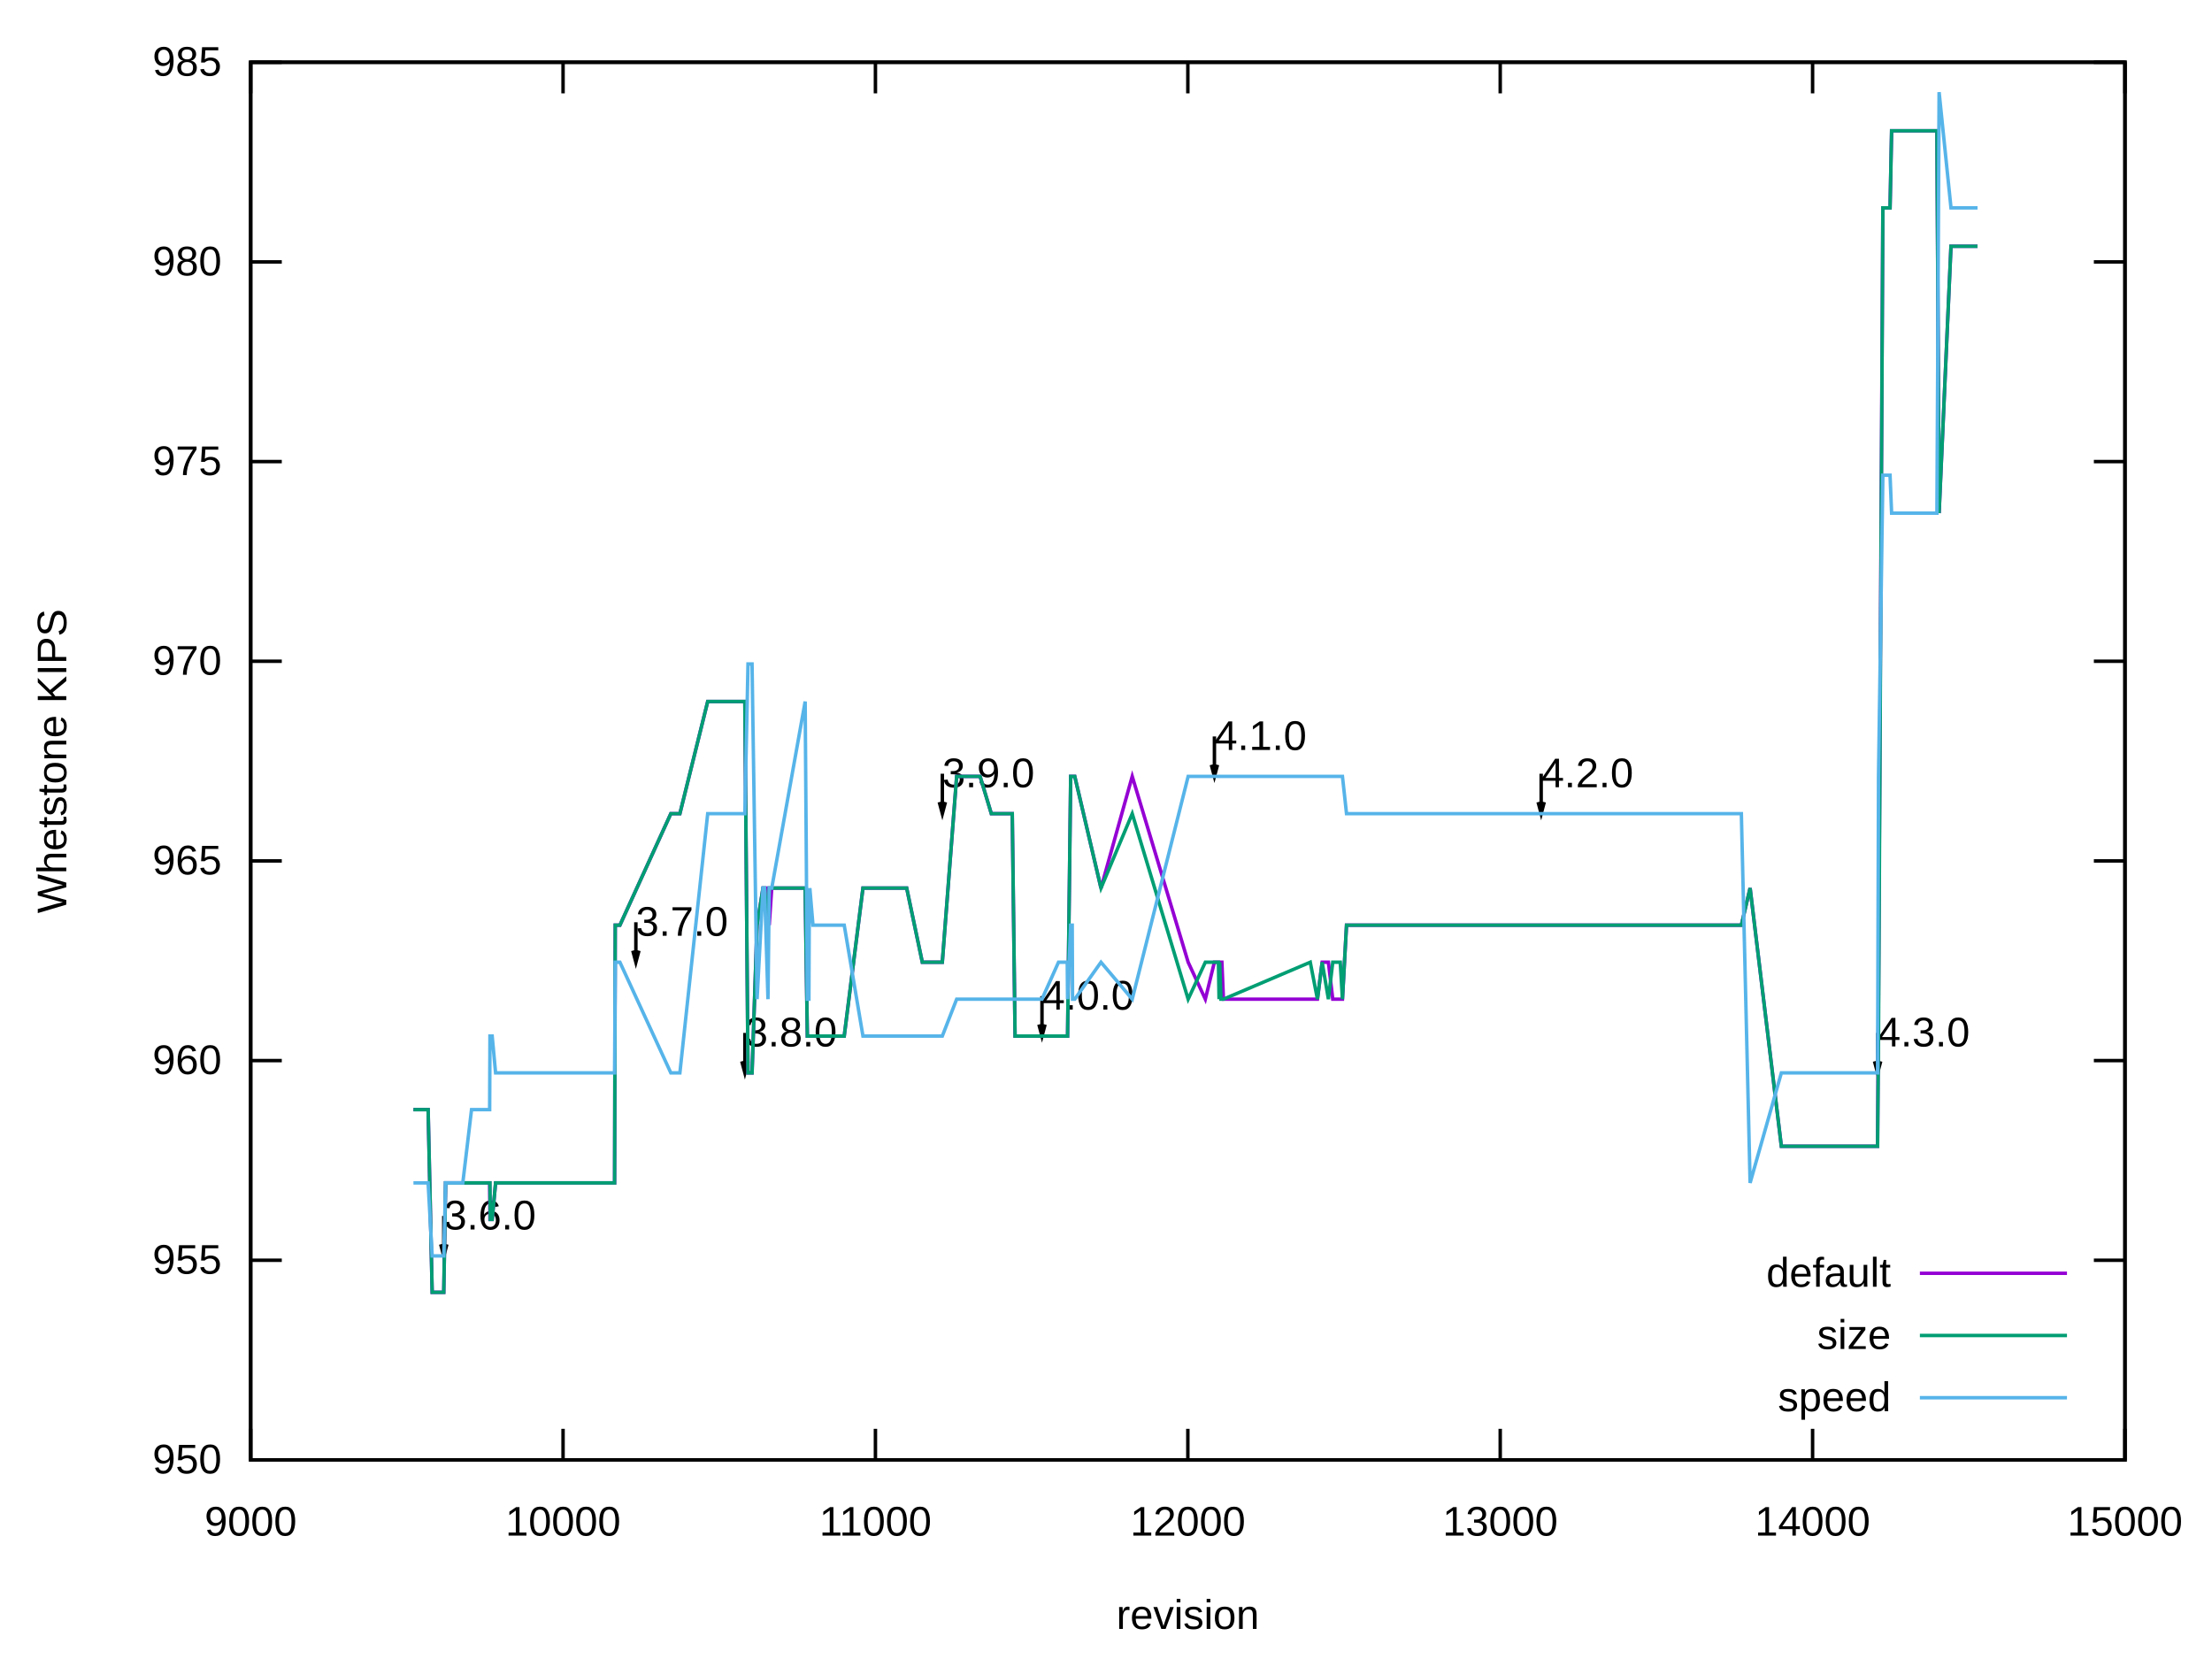
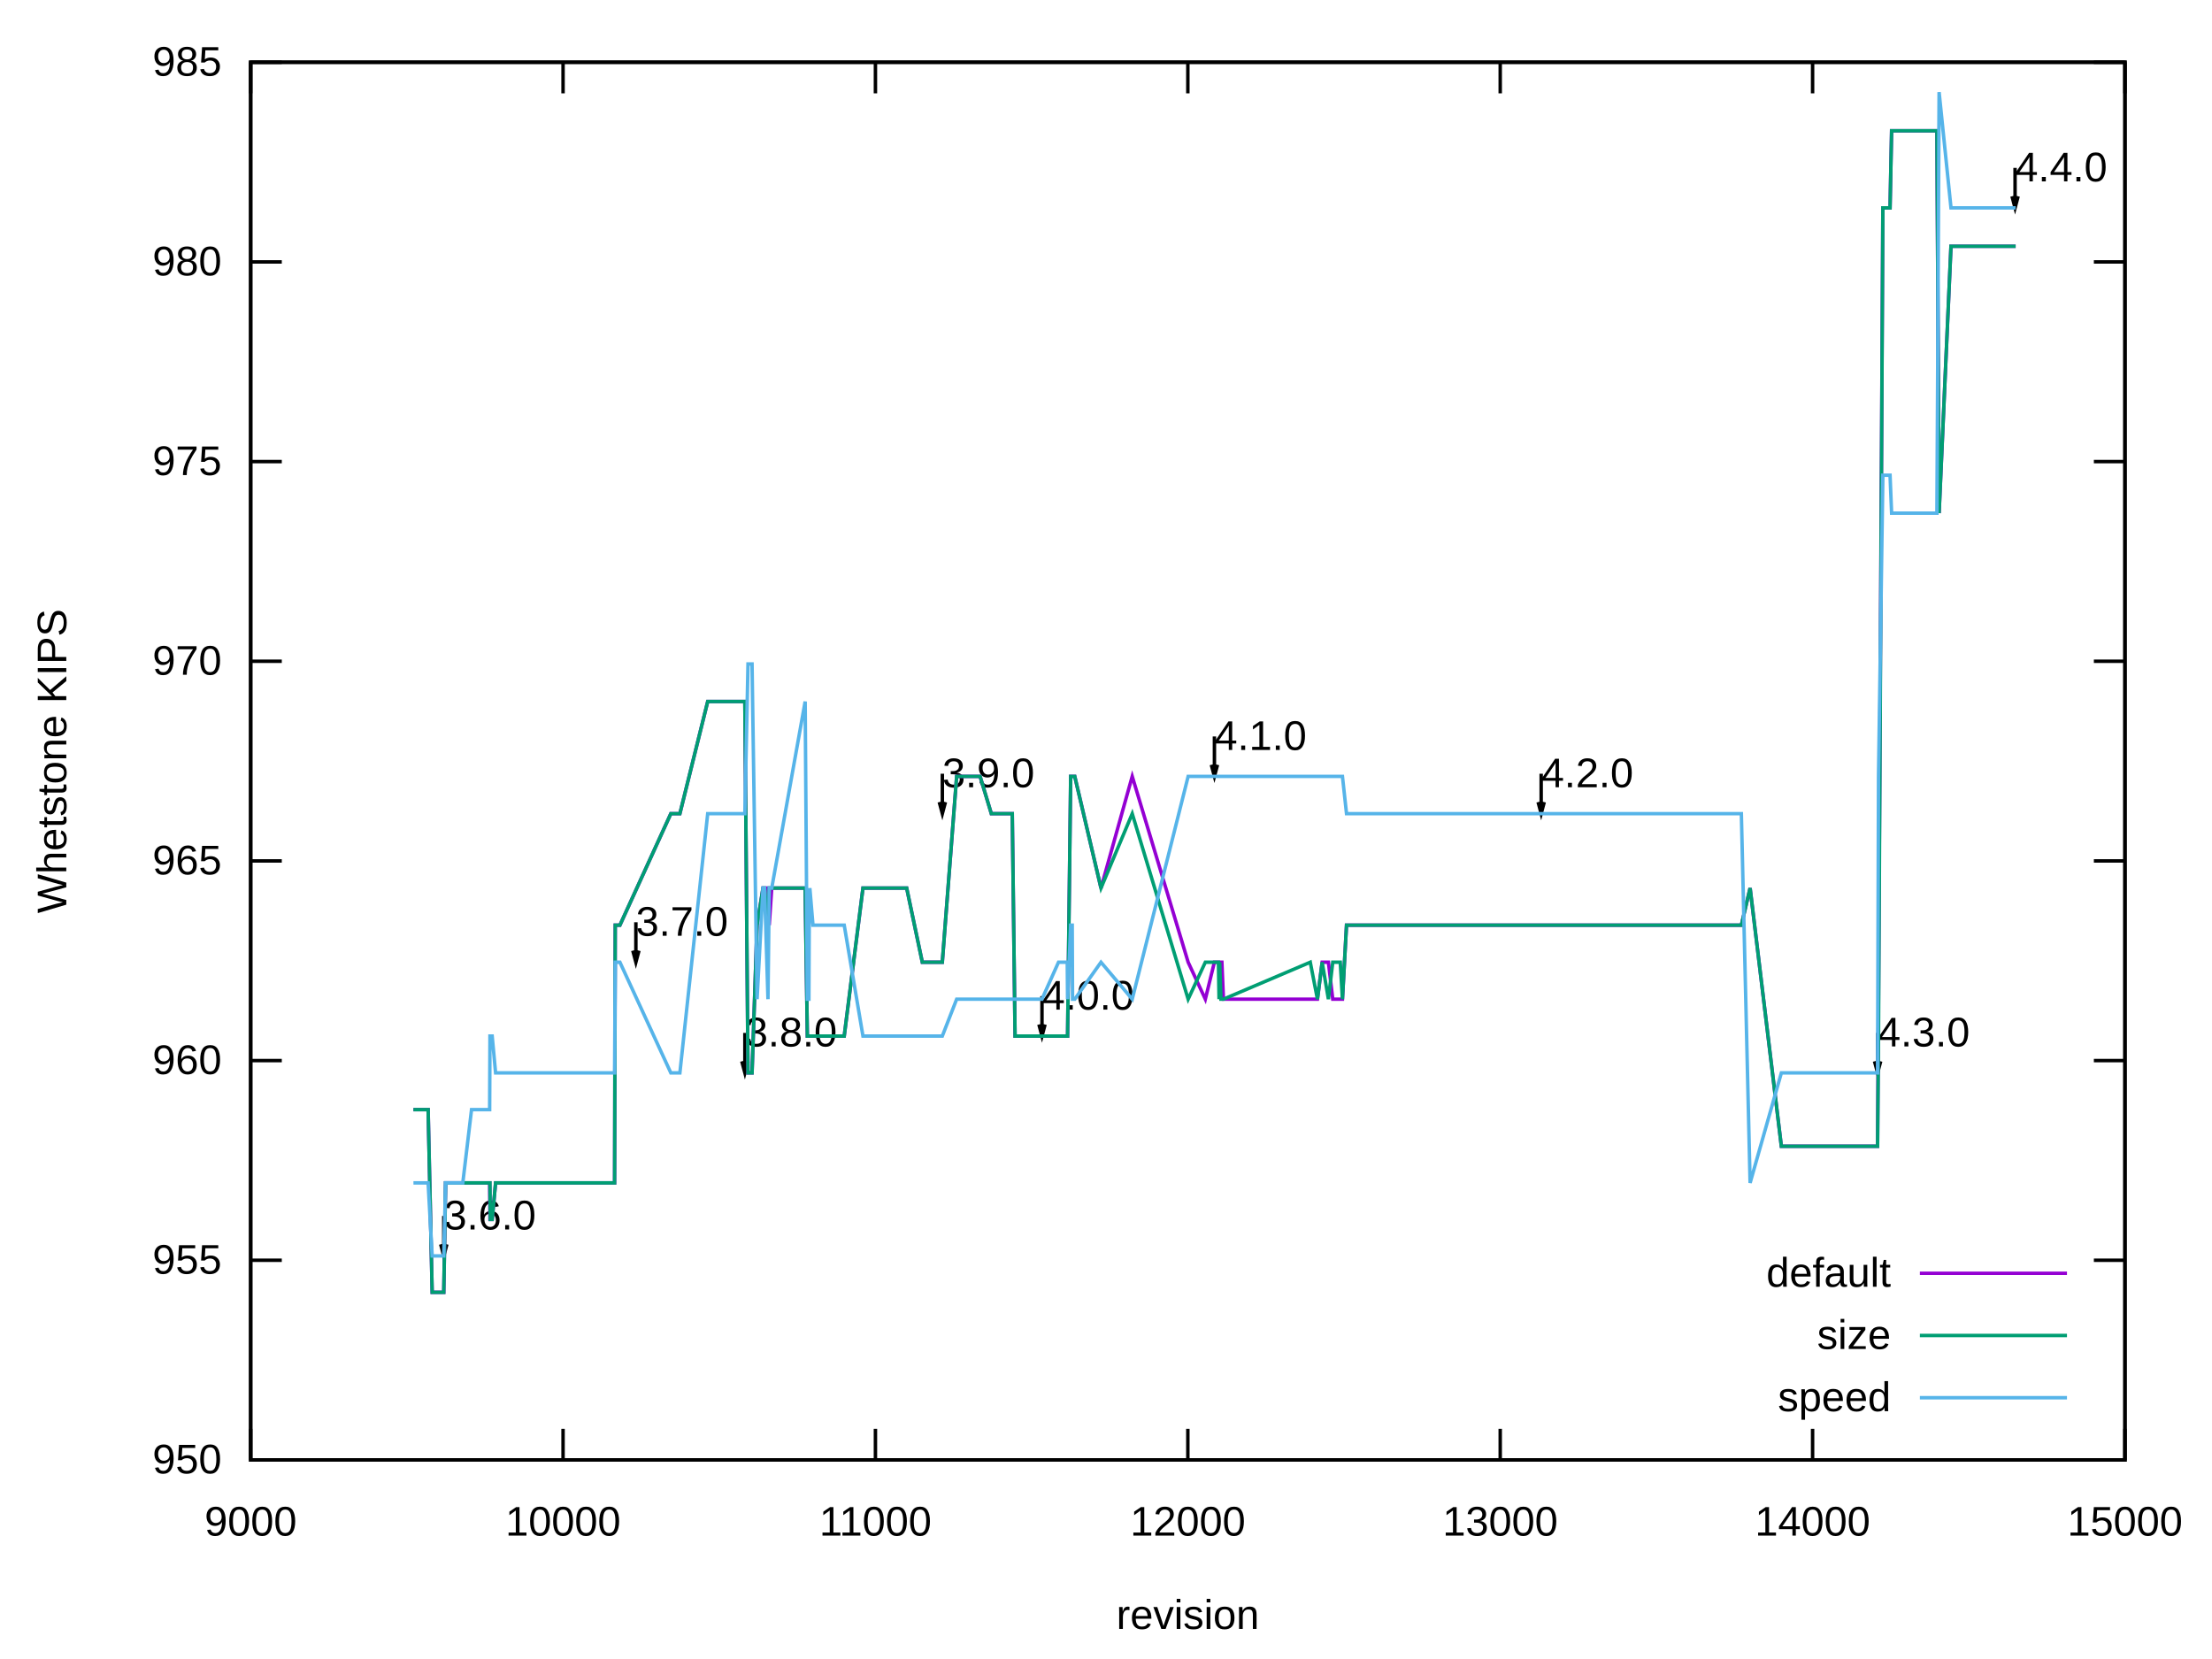
<svg xmlns="http://www.w3.org/2000/svg" xmlns:xlink="http://www.w3.org/1999/xlink" width="640" height="480" viewBox="0 0 640 480">
  <g id="gnuplot_canvas">
    <rect x="0" y="0" width="640" height="480" fill="none" />
    <defs>
      <circle id="gpDot" r="0.5" stroke-width="0.5" stroke="currentColor" />
      <path id="gpPt0" stroke-width="0.222" stroke="currentColor" d="M-1,0 h2 M0,-1 v2" />
      <path id="gpPt1" stroke-width="0.222" stroke="currentColor" d="M-1,-1 L1,1 M1,-1 L-1,1" />
      <path id="gpPt2" stroke-width="0.222" stroke="currentColor" d="M-1,0 L1,0 M0,-1 L0,1 M-1,-1 L1,1 M-1,1 L1,-1" />
      <rect id="gpPt3" stroke-width="0.222" stroke="currentColor" x="-1" y="-1" width="2" height="2" />
      <rect id="gpPt4" stroke-width="0.222" stroke="currentColor" fill="currentColor" x="-1" y="-1" width="2" height="2" />
      <circle id="gpPt5" stroke-width="0.222" stroke="currentColor" cx="0" cy="0" r="1" />
      <use xlink:href="#gpPt5" id="gpPt6" fill="currentColor" stroke="none" />
      <path id="gpPt7" stroke-width="0.222" stroke="currentColor" d="M0,-1.33 L-1.33,0.67 L1.33,0.67 z" />
      <use xlink:href="#gpPt7" id="gpPt8" fill="currentColor" stroke="none" />
      <use xlink:href="#gpPt7" id="gpPt9" stroke="currentColor" transform="rotate(180)" />
      <use xlink:href="#gpPt9" id="gpPt10" fill="currentColor" stroke="none" />
      <use xlink:href="#gpPt3" id="gpPt11" stroke="currentColor" transform="rotate(45)" />
      <use xlink:href="#gpPt11" id="gpPt12" fill="currentColor" stroke="none" />
      <path id="gpPt13" stroke-width="0.222" stroke="currentColor" d="M0,1.330 L1.265,0.411 L0.782,-1.067 L-0.782,-1.076 L-1.265,0.411 z" />
      <use xlink:href="#gpPt13" id="gpPt14" fill="currentColor" stroke="none" />
      <filter id="textbox" filterUnits="objectBoundingBox" x="0" y="0" height="1" width="1">
        <feFlood flood-color="white" flood-opacity="1" result="bgnd" />
        <feComposite in="SourceGraphic" in2="bgnd" operator="atop" />
      </filter>
      <filter id="greybox" filterUnits="objectBoundingBox" x="0" y="0" height="1" width="1">
        <feFlood flood-color="lightgrey" flood-opacity="1" result="grey" />
        <feComposite in="SourceGraphic" in2="grey" operator="atop" />
      </filter>
    </defs>
    <g fill="none" color="white" stroke="currentColor" stroke-width="1.00" stroke-linecap="butt" stroke-linejoin="miter">
</g>
    <g fill="none" color="black" stroke="currentColor" stroke-width="1.00" stroke-linecap="butt" stroke-linejoin="miter">
      <path stroke="black" d="M72.53,422.40 L81.53,422.40 M614.82,422.40 L605.82,422.40  " />
      <g transform="translate(64.14,426.30)" stroke="none" fill="black" font-family="Arial" font-size="12.00" text-anchor="end">
        <text>
          <tspan font-family="Arial"> 950</tspan>
        </text>
      </g>
    </g>
    <g fill="none" color="black" stroke="currentColor" stroke-width="1.00" stroke-linecap="butt" stroke-linejoin="miter">
      <path stroke="black" d="M72.53,364.63 L81.53,364.63 M614.82,364.63 L605.82,364.63  " />
      <g transform="translate(64.14,368.53)" stroke="none" fill="black" font-family="Arial" font-size="12.00" text-anchor="end">
        <text>
          <tspan font-family="Arial"> 955</tspan>
        </text>
      </g>
    </g>
    <g fill="none" color="black" stroke="currentColor" stroke-width="1.00" stroke-linecap="butt" stroke-linejoin="miter">
      <path stroke="black" d="M72.53,306.86 L81.53,306.86 M614.82,306.86 L605.82,306.86  " />
      <g transform="translate(64.14,310.76)" stroke="none" fill="black" font-family="Arial" font-size="12.00" text-anchor="end">
        <text>
          <tspan font-family="Arial"> 960</tspan>
        </text>
      </g>
    </g>
    <g fill="none" color="black" stroke="currentColor" stroke-width="1.00" stroke-linecap="butt" stroke-linejoin="miter">
      <path stroke="black" d="M72.53,249.09 L81.53,249.09 M614.82,249.09 L605.82,249.09  " />
      <g transform="translate(64.14,252.99)" stroke="none" fill="black" font-family="Arial" font-size="12.00" text-anchor="end">
        <text>
          <tspan font-family="Arial"> 965</tspan>
        </text>
      </g>
    </g>
    <g fill="none" color="black" stroke="currentColor" stroke-width="1.00" stroke-linecap="butt" stroke-linejoin="miter">
      <path stroke="black" d="M72.53,191.32 L81.53,191.32 M614.82,191.32 L605.82,191.32  " />
      <g transform="translate(64.14,195.22)" stroke="none" fill="black" font-family="Arial" font-size="12.00" text-anchor="end">
        <text>
          <tspan font-family="Arial"> 970</tspan>
        </text>
      </g>
    </g>
    <g fill="none" color="black" stroke="currentColor" stroke-width="1.00" stroke-linecap="butt" stroke-linejoin="miter">
      <path stroke="black" d="M72.53,133.55 L81.53,133.55 M614.82,133.55 L605.82,133.55  " />
      <g transform="translate(64.14,137.45)" stroke="none" fill="black" font-family="Arial" font-size="12.00" text-anchor="end">
        <text>
          <tspan font-family="Arial"> 975</tspan>
        </text>
      </g>
    </g>
    <g fill="none" color="black" stroke="currentColor" stroke-width="1.00" stroke-linecap="butt" stroke-linejoin="miter">
      <path stroke="black" d="M72.53,75.78 L81.53,75.78 M614.82,75.78 L605.82,75.78  " />
      <g transform="translate(64.14,79.68)" stroke="none" fill="black" font-family="Arial" font-size="12.00" text-anchor="end">
        <text>
          <tspan font-family="Arial"> 980</tspan>
        </text>
      </g>
    </g>
    <g fill="none" color="black" stroke="currentColor" stroke-width="1.00" stroke-linecap="butt" stroke-linejoin="miter">
      <path stroke="black" d="M72.53,18.01 L81.53,18.01 M614.82,18.01 L605.82,18.01  " />
      <g transform="translate(64.14,21.91)" stroke="none" fill="black" font-family="Arial" font-size="12.00" text-anchor="end">
        <text>
          <tspan font-family="Arial"> 985</tspan>
        </text>
      </g>
    </g>
    <g fill="none" color="black" stroke="currentColor" stroke-width="1.00" stroke-linecap="butt" stroke-linejoin="miter">
      <path stroke="black" d="M72.53,422.40 L72.53,413.40 M72.53,18.01 L72.53,27.01  " />
      <g transform="translate(72.53,444.30)" stroke="none" fill="black" font-family="Arial" font-size="12.00" text-anchor="middle">
        <text>
          <tspan font-family="Arial"> 9000</tspan>
        </text>
      </g>
    </g>
    <g fill="none" color="black" stroke="currentColor" stroke-width="1.00" stroke-linecap="butt" stroke-linejoin="miter">
      <path stroke="black" d="M162.91,422.40 L162.91,413.40 M162.91,18.01 L162.91,27.01  " />
      <g transform="translate(162.91,444.30)" stroke="none" fill="black" font-family="Arial" font-size="12.00" text-anchor="middle">
        <text>
          <tspan font-family="Arial"> 10000</tspan>
        </text>
      </g>
    </g>
    <g fill="none" color="black" stroke="currentColor" stroke-width="1.00" stroke-linecap="butt" stroke-linejoin="miter">
      <path stroke="black" d="M253.29,422.40 L253.29,413.40 M253.29,18.01 L253.29,27.01  " />
      <g transform="translate(253.29,444.30)" stroke="none" fill="black" font-family="Arial" font-size="12.00" text-anchor="middle">
        <text>
          <tspan font-family="Arial"> 11000</tspan>
        </text>
      </g>
    </g>
    <g fill="none" color="black" stroke="currentColor" stroke-width="1.00" stroke-linecap="butt" stroke-linejoin="miter">
      <path stroke="black" d="M343.68,422.40 L343.68,413.40 M343.68,18.01 L343.68,27.01  " />
      <g transform="translate(343.68,444.30)" stroke="none" fill="black" font-family="Arial" font-size="12.00" text-anchor="middle">
        <text>
          <tspan font-family="Arial"> 12000</tspan>
        </text>
      </g>
    </g>
    <g fill="none" color="black" stroke="currentColor" stroke-width="1.00" stroke-linecap="butt" stroke-linejoin="miter">
      <path stroke="black" d="M434.06,422.40 L434.06,413.40 M434.06,18.01 L434.06,27.01  " />
      <g transform="translate(434.06,444.30)" stroke="none" fill="black" font-family="Arial" font-size="12.00" text-anchor="middle">
        <text>
          <tspan font-family="Arial"> 13000</tspan>
        </text>
      </g>
    </g>
    <g fill="none" color="black" stroke="currentColor" stroke-width="1.00" stroke-linecap="butt" stroke-linejoin="miter">
      <path stroke="black" d="M524.44,422.40 L524.44,413.40 M524.44,18.01 L524.44,27.01  " />
      <g transform="translate(524.44,444.30)" stroke="none" fill="black" font-family="Arial" font-size="12.00" text-anchor="middle">
        <text>
          <tspan font-family="Arial"> 14000</tspan>
        </text>
      </g>
    </g>
    <g fill="none" color="black" stroke="currentColor" stroke-width="1.00" stroke-linecap="butt" stroke-linejoin="miter">
      <path stroke="black" d="M614.82,422.40 L614.82,413.40 M614.82,18.01 L614.82,27.01  " />
      <g transform="translate(614.82,444.30)" stroke="none" fill="black" font-family="Arial" font-size="12.00" text-anchor="middle">
        <text>
          <tspan font-family="Arial"> 15000</tspan>
        </text>
      </g>
    </g>
    <g fill="none" color="black" stroke="currentColor" stroke-width="1.00" stroke-linecap="butt" stroke-linejoin="miter">
</g>
    <g fill="none" color="black" stroke="currentColor" stroke-width="1.00" stroke-linecap="butt" stroke-linejoin="miter">
      <path stroke="black" d="M72.53,18.01 L72.53,422.40 L614.82,422.40 L614.82,18.01 L72.53,18.01 Z  " />
      <g transform="translate(128.39,355.72)" stroke="none" fill="black" font-family="Arial" font-size="12.00" text-anchor="start">
        <text>
          <tspan font-family="Arial">3.6.0</tspan>
        </text>
      </g>
      <g transform="translate(183.97,270.75)" stroke="none" fill="black" font-family="Arial" font-size="12.00" text-anchor="start">
        <text>
          <tspan font-family="Arial">3.7.0</tspan>
        </text>
      </g>
      <g transform="translate(215.51,302.76)" stroke="none" fill="black" font-family="Arial" font-size="12.00" text-anchor="start">
        <text>
          <tspan font-family="Arial">3.8.0</tspan>
        </text>
      </g>
      <g transform="translate(272.64,227.77)" stroke="none" fill="black" font-family="Arial" font-size="12.00" text-anchor="start">
        <text>
          <tspan font-family="Arial">3.9.0</tspan>
        </text>
      </g>
      <g transform="translate(301.47,292.11)" stroke="none" fill="black" font-family="Arial" font-size="12.00" text-anchor="start">
        <text>
          <tspan font-family="Arial">4.0.0</tspan>
        </text>
      </g>
      <g transform="translate(351.36,216.98)" stroke="none" fill="black" font-family="Arial" font-size="12.00" text-anchor="start">
        <text>
          <tspan font-family="Arial">4.1.0</tspan>
        </text>
      </g>
      <g transform="translate(445.90,227.77)" stroke="none" fill="black" font-family="Arial" font-size="12.00" text-anchor="start">
        <text>
          <tspan font-family="Arial">4.2.0</tspan>
        </text>
      </g>
      <g transform="translate(543.24,302.76)" stroke="none" fill="black" font-family="Arial" font-size="12.00" text-anchor="start">
        <text>
          <tspan font-family="Arial">4.3.0</tspan>
        </text>
      </g>
-       <path stroke="black" d="M127.51,360.02 L128.40,363.36 L129.29,360.02 M128.40,351.81 L128.40,363.36 M183.09,275.05 L183.98,278.39 L184.87,275.05   M183.98,266.84 L183.98,278.39 M214.63,307.07 L215.52,310.41 L216.41,307.07 M215.52,298.85 L215.52,310.41 M271.76,232.07   L272.65,235.41 L273.54,232.07 M272.65,223.86 L272.65,235.41 M300.59,296.42 L301.48,299.76 L302.37,296.42 M301.48,288.20   L301.48,299.76 M350.48,221.28 L351.37,224.62 L352.26,221.28 M351.37,213.07 L351.37,224.62 M445.02,232.07 L445.91,235.41   L446.80,232.07 M445.91,223.86 L445.91,235.41 M542.36,307.07 L543.25,310.41 L544.14,307.07 M543.25,298.85 L543.25,310.41    " />
+       <g transform="translate(583.01,52.48)" stroke="none" fill="black" font-family="Arial" font-size="12.00" text-anchor="start">
+         <text>
+           <tspan font-family="Arial">4.4.0</tspan>
+         </text>
+       </g>
+       <path stroke="black" d="M127.51,360.02 L128.40,363.36 L129.29,360.02 M128.40,351.81 L128.40,363.36 M183.09,275.05 L183.98,278.39 L184.87,275.05   M183.98,266.84 L183.98,278.39 M214.63,307.07 L215.52,310.41 L216.41,307.07 M215.52,298.85 L215.52,310.41 M271.76,232.07   L272.65,235.41 L273.54,232.07 M272.65,223.86 L272.65,235.41 M300.59,296.42 L301.48,299.76 L302.37,296.42 M301.48,288.20   L301.48,299.76 M350.48,221.28 L351.37,224.62 L352.26,221.28 M351.37,213.07 L351.37,224.62 M445.02,232.07 L445.91,235.41   L446.80,232.07 M445.91,223.86 L445.91,235.41 M542.36,307.07 L543.25,310.41 L544.14,307.07 M543.25,298.85 L543.25,310.41   M582.13,56.79 L583.02,60.13 L583.91,56.79 M583.02,48.57 L583.02,60.13  " />
    </g>
    <g fill="none" color="black" stroke="currentColor" stroke-width="1.00" stroke-linecap="butt" stroke-linejoin="miter">
      <g transform="translate(19.18,220.21) rotate(270)" stroke="none" fill="black" font-family="Arial" font-size="12.00" text-anchor="middle">
        <text>
          <tspan font-family="Arial">Whetstone KIPS</tspan>
        </text>
      </g>
    </g>
    <g fill="none" color="black" stroke="currentColor" stroke-width="1.00" stroke-linecap="butt" stroke-linejoin="miter">
      <g transform="translate(343.67,471.30)" stroke="none" fill="black" font-family="Arial" font-size="12.00" text-anchor="middle">
        <text>
          <tspan font-family="Arial">revision</tspan>
        </text>
      </g>
    </g>
    <g fill="none" color="black" stroke="currentColor" stroke-width="1.00" stroke-linecap="butt" stroke-linejoin="miter">
</g>
    <g id="gnuplot_plot_1">
      <g fill="none" color="black" stroke="currentColor" stroke-width="1.00" stroke-linecap="butt" stroke-linejoin="miter">
        <g transform="translate(547.09,372.30)" stroke="none" fill="black" font-family="Arial" font-size="12.00" text-anchor="end">
          <text>
            <tspan font-family="Arial">default</tspan>
          </text>
        </g>
      </g>
      <g fill="none" color="black" stroke="currentColor" stroke-width="1.00" stroke-linecap="butt" stroke-linejoin="miter">
-         <path stroke="rgb(148,   0, 211)" d="M555.48,368.40 L598.04,368.40 M119.62,321.05 L121.34,321.05 L122.24,321.05 L123.87,321.05 L125.04,373.90 L125.76,373.90   L126.40,373.90 L126.85,373.90 L126.94,373.90 L127.03,373.90 L127.12,373.90 L128.39,373.90 L128.93,342.25 L129.65,342.25   L129.92,342.25 L130.01,342.25 L130.10,342.25 L130.19,342.25 L130.37,342.25 L130.83,342.25 L130.92,342.25 L131.19,342.25   L131.37,342.25 L131.55,342.25 L131.64,342.25 L132.09,342.25 L132.36,342.25 L132.54,342.25 L132.63,342.25 L132.72,342.25   L133.90,342.25 L136.43,342.25 L138.51,342.25 L139.41,342.25 L140.05,342.25 L140.41,342.25 L141.31,342.25 L141.58,342.25   L141.67,342.25 L141.76,352.82 L141.85,352.82 L142.40,352.82 L143.39,342.25 L143.93,342.25 L144.02,342.25 L144.20,342.25   L144.56,342.25 L145.11,342.25 L145.47,342.25 L145.56,342.25 L146.19,342.25 L146.46,342.25 L146.55,342.25 L146.64,342.25   L147.55,342.25 L147.73,342.25 L148.09,342.25 L151.98,342.25 L158.30,342.25 L158.66,342.25 L158.84,342.25 L158.93,342.25   L159.39,342.25 L177.64,342.25 L177.82,342.25 L178.01,267.68 L178.64,267.68 L179.27,267.68 L179.36,267.68 L194.09,235.42   L194.45,235.42 L194.55,235.42 L195.99,235.42 L196.08,235.42 L196.71,235.42 L204.76,202.97 L207.65,202.97 L209.01,202.97   L211.72,202.97 L213.34,202.97 L215.51,202.97 L216.42,310.42 L217.23,310.42 L217.59,310.42 L219.04,267.68 L220.76,256.95   L221.21,256.95 L222.20,256.95 L222.56,267.68 L223.29,256.95 L232.96,256.95 L233.59,299.77 L233.95,299.77 L234.04,299.77   L234.13,299.77 L234.31,299.77 L235.22,299.77 L244.26,299.77 L249.68,256.95 L250.94,256.95 L261.16,256.95 L262.33,256.95   L266.85,278.40 L272.64,278.40 L276.79,224.63 L283.12,224.63 L283.57,224.63 L286.82,235.42 L292.61,235.42 L292.88,235.42   L293.69,299.77 L299.12,299.77 L299.30,299.77 L301.47,299.77 L306.26,299.77 L308.79,299.77 L308.88,299.77 L309.78,224.63   L310.23,224.63 L310.32,224.63 L310.87,224.63 L310.96,224.63 L318.55,256.95 L327.59,224.63 L343.77,278.40 L348.74,289.09   L351.36,278.40 L352.53,278.40 L352.71,278.40 L352.89,278.40 L353.26,278.40 L353.53,278.40 L353.98,289.09 L379.10,289.09   L381.18,289.09 L382.54,278.40 L384.35,278.40 L385.61,289.09 L387.78,289.09 L388.41,289.09 L389.59,267.68 L401.70,267.68   L404.50,267.68 L405.95,267.68 L406.22,267.68 L411.10,267.68 L414.53,267.68 L415.53,267.68 L418.42,267.68 L421.58,267.68   L422.76,267.68 L424.21,267.68 L425.02,267.68 L431.25,267.68 L445.90,267.68 L452.13,267.68 L461.17,267.68 L478.80,267.68   L496.33,267.68 L497.23,267.68 L498.14,267.68 L501.66,267.68 L503.83,267.68 L506.36,256.95 L515.40,331.65 L524.44,331.65   L541.07,331.65 L543.24,331.65 L543.51,289.09 L544.77,60.14 L545.68,60.14 L545.95,60.14 L546.67,60.14 L546.85,60.14   L547.30,37.84 L551.55,37.84 L555.71,37.84 L557.88,37.84 L560.41,37.84 L561.04,148.47 L564.48,71.25 L567.10,71.25   L570.53,71.25 L572.16,71.25  " />
+         <path stroke="rgb(148,   0, 211)" d="M555.48,368.40 L598.04,368.40 M119.62,321.05 L121.34,321.05 L122.24,321.05 L123.87,321.05 L125.04,373.90 L125.76,373.90   L126.40,373.90 L126.85,373.90 L126.94,373.90 L127.03,373.90 L127.12,373.90 L128.39,373.90 L128.93,342.25 L129.65,342.25   L129.92,342.25 L130.01,342.25 L130.10,342.25 L130.19,342.25 L130.37,342.25 L130.83,342.25 L130.92,342.25 L131.19,342.25   L131.37,342.25 L131.55,342.25 L131.64,342.25 L132.09,342.25 L132.36,342.25 L132.54,342.25 L132.63,342.25 L132.72,342.25   L133.90,342.25 L136.43,342.25 L138.51,342.25 L139.41,342.25 L140.05,342.25 L140.41,342.25 L141.31,342.25 L141.58,342.25   L141.67,342.25 L141.76,352.82 L141.85,352.82 L142.40,352.82 L143.39,342.25 L143.93,342.25 L144.02,342.25 L144.20,342.25   L144.56,342.25 L145.11,342.25 L145.47,342.25 L145.56,342.25 L146.19,342.25 L146.46,342.25 L146.55,342.25 L146.64,342.25   L147.55,342.25 L147.73,342.25 L148.09,342.25 L151.98,342.25 L158.30,342.25 L158.66,342.25 L158.84,342.25 L158.93,342.25   L159.39,342.25 L177.64,342.25 L177.82,342.25 L178.01,267.68 L178.64,267.68 L179.27,267.68 L179.36,267.68 L194.09,235.42   L194.45,235.42 L194.55,235.42 L195.99,235.42 L196.08,235.42 L196.71,235.42 L204.76,202.97 L207.65,202.97 L209.01,202.97   L211.72,202.97 L213.34,202.97 L215.51,202.97 L216.42,310.42 L217.23,310.42 L217.59,310.42 L219.04,267.68 L220.76,256.95   L221.21,256.95 L222.20,256.95 L222.56,267.68 L223.29,256.95 L232.96,256.95 L233.59,299.77 L233.95,299.77 L234.04,299.77   L234.13,299.77 L234.31,299.77 L235.22,299.77 L244.26,299.77 L249.68,256.95 L250.94,256.95 L261.16,256.95 L262.33,256.95   L266.85,278.40 L272.64,278.40 L276.79,224.63 L283.12,224.63 L283.57,224.63 L286.82,235.42 L292.61,235.42 L292.88,235.42   L293.69,299.77 L299.12,299.77 L299.30,299.77 L301.47,299.77 L306.26,299.77 L308.79,299.77 L308.88,299.77 L309.78,224.63   L310.23,224.63 L310.32,224.63 L310.87,224.63 L310.96,224.63 L318.55,256.95 L327.59,224.63 L343.77,278.40 L348.74,289.09   L351.36,278.40 L352.53,278.40 L352.71,278.40 L352.89,278.40 L353.26,278.40 L353.53,278.40 L353.98,289.09 L379.10,289.09   L381.18,289.09 L382.54,278.40 L384.35,278.40 L385.61,289.09 L387.78,289.09 L388.41,289.09 L389.59,267.68 L401.70,267.68   L404.50,267.68 L405.95,267.68 L406.22,267.68 L411.10,267.68 L414.53,267.68 L415.53,267.68 L418.42,267.68 L421.58,267.68   L422.76,267.68 L424.21,267.68 L425.02,267.68 L431.25,267.68 L445.90,267.68 L452.13,267.68 L461.17,267.68 L478.80,267.68   L496.33,267.68 L497.23,267.68 L498.14,267.68 L501.66,267.68 L503.83,267.68 L506.36,256.95 L515.40,331.65 L524.44,331.65   L541.07,331.65 L543.24,331.65 L543.51,289.09 L544.77,60.14 L545.68,60.14 L545.95,60.14 L546.67,60.14 L546.85,60.14   L547.30,37.84 L551.55,37.84 L555.71,37.84 L557.88,37.84 L560.41,37.84 L561.04,148.47 L564.48,71.25 L567.10,71.25   L570.53,71.25 L572.16,71.25 L583.01,71.25 L583.19,71.25  " />
      </g>
    </g>
    <g id="gnuplot_plot_2">
      <g fill="none" color="black" stroke="currentColor" stroke-width="1.00" stroke-linecap="butt" stroke-linejoin="miter">
        <g transform="translate(547.09,390.30)" stroke="none" fill="black" font-family="Arial" font-size="12.00" text-anchor="end">
          <text>
            <tspan font-family="Arial">size</tspan>
          </text>
        </g>
      </g>
      <g fill="none" color="black" stroke="currentColor" stroke-width="1.00" stroke-linecap="butt" stroke-linejoin="miter">
-         <path stroke="rgb(  0, 158, 115)" d="M555.48,386.40 L598.04,386.40 M119.62,321.05 L121.34,321.05 L122.24,321.05 L123.87,321.05 L125.04,373.90 L125.76,373.90   L126.40,373.90 L126.85,373.90 L126.94,373.90 L127.03,373.90 L127.12,373.90 L128.39,373.90 L128.93,342.25 L129.65,342.25   L129.92,342.25 L130.01,342.25 L130.10,342.25 L130.19,342.25 L130.37,342.25 L130.83,342.25 L130.92,342.25 L131.19,342.25   L131.37,342.25 L131.55,342.25 L131.64,342.25 L132.09,342.25 L132.36,342.25 L132.54,342.25 L132.63,342.25 L132.72,342.25   L133.90,342.25 L136.43,342.25 L138.51,342.25 L139.41,342.25 L140.05,342.25 L140.41,342.25 L141.31,342.25 L141.58,342.25   L141.67,342.25 L141.76,342.25 L141.85,352.82 L142.40,352.82 L143.39,342.25 L143.93,342.25 L144.02,342.25 L144.20,342.25   L144.56,342.25 L145.11,342.25 L145.47,342.25 L145.56,342.25 L146.19,342.25 L146.46,342.25 L146.55,342.25 L146.64,342.25   L147.55,342.25 L147.73,342.25 L148.09,342.25 L151.98,342.25 L158.30,342.25 L158.66,342.25 L158.84,342.25 L158.93,342.25   L159.39,342.25 L177.64,342.25 L177.82,342.25 L178.01,267.68 L178.64,267.68 L179.27,267.68 L179.36,267.68 L194.09,235.42   L194.45,235.42 L194.55,235.42 L195.99,235.42 L196.08,235.42 L196.71,235.42 L204.76,202.97 L207.65,202.97 L209.01,202.97   L211.72,202.97 L213.34,202.97 L215.51,202.97 L216.42,310.42 L217.23,310.42 L217.59,310.42 L219.04,267.68 L220.76,256.95   L221.21,256.95 L222.20,267.68 L222.56,256.95 L223.29,256.95 L232.96,256.95 L233.59,299.77 L233.95,299.77 L234.04,299.77   L234.13,299.77 L234.31,299.77 L235.22,299.77 L244.26,299.77 L249.68,256.95 L250.94,256.95 L261.16,256.95 L262.33,256.95   L266.85,278.40 L272.64,278.40 L276.79,224.63 L283.12,224.63 L283.57,224.63 L286.82,235.42 L292.61,235.42 L292.88,235.42   L293.69,299.77 L299.12,299.77 L299.30,299.77 L301.47,299.77 L306.26,299.77 L308.79,299.77 L308.88,299.77 L309.78,224.63   L310.23,224.63 L310.32,224.63 L310.87,224.63 L310.96,224.63 L318.55,256.95 L327.59,235.42 L343.77,289.09 L348.74,278.40   L351.36,278.40 L352.53,278.40 L352.71,289.09 L352.89,278.40 L353.26,289.09 L353.53,289.09 L353.98,289.09 L379.10,278.40   L381.18,289.09 L382.54,278.40 L384.35,289.09 L385.61,278.40 L387.78,278.40 L388.41,289.09 L389.59,267.68 L401.70,267.68   L404.50,267.68 L405.95,267.68 L406.22,267.68 L411.10,267.68 L414.53,267.68 L415.53,267.68 L418.42,267.68 L421.58,267.68   L422.76,267.68 L424.21,267.68 L425.02,267.68 L431.25,267.68 L445.90,267.68 L452.13,267.68 L461.17,267.68 L478.80,267.68   L496.33,267.68 L497.23,267.68 L498.14,267.68 L501.66,267.68 L503.83,267.68 L506.36,256.95 L515.40,331.65 L524.44,331.65   L541.07,331.65 L543.24,331.65 L543.51,299.77 L544.77,60.14 L545.68,60.14 L545.95,60.14 L546.67,60.14 L546.85,60.14   L547.30,37.84 L551.55,37.84 L555.71,37.84 L557.88,37.84 L560.41,37.84 L561.04,148.47 L564.48,71.25 L567.10,71.25   L570.53,71.25 L572.16,71.25  " />
+         <path stroke="rgb(  0, 158, 115)" d="M555.48,386.40 L598.04,386.40 M119.62,321.05 L121.34,321.05 L122.24,321.05 L123.87,321.05 L125.04,373.90 L125.76,373.90   L126.40,373.90 L126.85,373.90 L126.94,373.90 L127.03,373.90 L127.12,373.90 L128.39,373.90 L128.93,342.25 L129.65,342.25   L129.92,342.25 L130.01,342.25 L130.10,342.25 L130.19,342.25 L130.37,342.25 L130.83,342.25 L130.92,342.25 L131.19,342.25   L131.37,342.25 L131.55,342.25 L131.64,342.25 L132.09,342.25 L132.36,342.25 L132.54,342.25 L132.63,342.25 L132.72,342.25   L133.90,342.25 L136.43,342.25 L138.51,342.25 L139.41,342.25 L140.05,342.25 L140.41,342.25 L141.31,342.25 L141.58,342.25   L141.67,342.25 L141.76,342.25 L141.85,352.82 L142.40,352.82 L143.39,342.25 L143.93,342.25 L144.02,342.25 L144.20,342.25   L144.56,342.25 L145.11,342.25 L145.47,342.25 L145.56,342.25 L146.19,342.25 L146.46,342.25 L146.55,342.25 L146.64,342.25   L147.55,342.25 L147.73,342.25 L148.09,342.25 L151.98,342.25 L158.30,342.25 L158.66,342.25 L158.84,342.25 L158.93,342.25   L159.39,342.25 L177.64,342.25 L177.82,342.25 L178.01,267.68 L178.64,267.68 L179.27,267.68 L179.36,267.68 L194.09,235.42   L194.45,235.42 L194.55,235.42 L195.99,235.42 L196.08,235.42 L196.71,235.42 L204.76,202.97 L207.65,202.97 L209.01,202.97   L211.72,202.97 L213.34,202.97 L215.51,202.97 L216.42,310.42 L217.23,310.42 L217.59,310.42 L219.04,267.68 L220.76,256.95   L221.21,256.95 L222.20,267.68 L222.56,256.95 L223.29,256.95 L232.96,256.95 L233.59,299.77 L233.95,299.77 L234.04,299.77   L234.13,299.77 L234.31,299.77 L235.22,299.77 L244.26,299.77 L249.68,256.95 L250.94,256.95 L261.16,256.95 L262.33,256.95   L266.85,278.40 L272.64,278.40 L276.79,224.63 L283.12,224.63 L283.57,224.63 L286.82,235.42 L292.61,235.42 L292.88,235.42   L293.69,299.77 L299.12,299.77 L299.30,299.77 L301.47,299.77 L306.26,299.77 L308.79,299.77 L308.88,299.77 L309.78,224.63   L310.23,224.63 L310.32,224.63 L310.87,224.63 L310.96,224.63 L318.55,256.95 L327.59,235.42 L343.77,289.09 L348.74,278.40   L351.36,278.40 L352.53,278.40 L352.71,289.09 L352.89,278.40 L353.26,289.09 L353.53,289.09 L353.98,289.09 L379.10,278.40   L381.18,289.09 L382.54,278.40 L384.35,289.09 L385.61,278.40 L387.78,278.40 L388.41,289.09 L389.59,267.68 L401.70,267.68   L404.50,267.68 L405.95,267.68 L406.22,267.68 L411.10,267.68 L414.53,267.68 L415.53,267.68 L418.42,267.68 L421.58,267.68   L422.76,267.68 L424.21,267.68 L425.02,267.68 L431.25,267.68 L445.90,267.68 L452.13,267.68 L461.17,267.68 L478.80,267.68   L496.33,267.68 L497.23,267.68 L498.14,267.68 L501.66,267.68 L503.83,267.68 L506.36,256.95 L515.40,331.65 L524.44,331.65   L541.07,331.65 L543.24,331.65 L543.51,299.77 L544.77,60.14 L545.68,60.14 L545.95,60.14 L546.67,60.14 L546.85,60.14   L547.30,37.84 L551.55,37.84 L555.71,37.84 L557.88,37.84 L560.41,37.84 L561.04,148.47 L564.48,71.25 L567.10,71.25   L570.53,71.25 L572.16,71.25 L583.01,71.25 L583.19,71.25  " />
      </g>
    </g>
    <g id="gnuplot_plot_3">
      <g fill="none" color="black" stroke="currentColor" stroke-width="1.00" stroke-linecap="butt" stroke-linejoin="miter">
        <g transform="translate(547.09,408.30)" stroke="none" fill="black" font-family="Arial" font-size="12.00" text-anchor="end">
          <text>
            <tspan font-family="Arial">speed</tspan>
          </text>
        </g>
      </g>
      <g fill="none" color="black" stroke="currentColor" stroke-width="1.00" stroke-linecap="butt" stroke-linejoin="miter">
-         <path stroke="rgb( 86, 180, 233)" d="M555.48,404.40 L598.04,404.40 M119.62,342.25 L121.34,342.25 L122.24,342.25 L123.87,342.25 L125.04,363.37 L125.76,363.37   L126.40,363.37 L126.85,363.37 L126.94,363.37 L127.03,363.37 L127.12,363.37 L128.39,363.37 L128.93,342.25 L129.65,342.25   L129.92,342.25 L130.01,342.25 L130.10,342.25 L130.19,342.25 L130.37,342.25 L130.83,342.25 L130.92,342.25 L131.19,342.25   L131.37,342.25 L131.55,342.25 L131.64,342.25 L132.09,342.25 L132.36,342.25 L132.54,342.25 L132.63,342.25 L132.72,342.25   L133.90,342.25 L136.43,321.05 L138.51,321.05 L139.41,321.05 L140.05,321.05 L140.41,321.05 L141.31,321.05 L141.58,321.05   L141.67,321.05 L141.76,299.77 L141.85,299.77 L142.40,299.77 L143.39,310.42 L143.93,310.42 L144.02,310.42 L144.20,310.42   L144.56,310.42 L145.11,310.42 L145.47,310.42 L145.56,310.42 L146.19,310.42 L146.46,310.42 L146.55,310.42 L146.64,310.42   L147.55,310.42 L147.73,310.42 L148.09,310.42 L151.98,310.42 L158.30,310.42 L158.66,310.42 L158.84,310.42 L158.93,310.42   L159.39,310.42 L177.64,310.42 L177.82,310.42 L178.01,278.40 L178.64,278.40 L179.27,278.40 L179.36,278.40 L194.09,310.42   L194.45,310.42 L194.55,310.42 L195.99,310.42 L196.08,310.42 L196.71,310.42 L204.76,235.42 L207.65,235.42 L209.01,235.42   L211.72,235.42 L213.34,235.42 L215.51,235.42 L216.42,192.11 L217.23,192.11 L217.59,192.11 L219.04,289.09 L220.76,256.95   L221.21,256.95 L222.20,289.09 L222.56,256.95 L223.29,256.95 L232.96,202.97 L233.59,289.09 L233.95,289.09 L234.04,289.09   L234.13,267.68 L234.31,256.95 L235.22,267.68 L244.26,267.68 L249.68,299.77 L250.94,299.77 L261.16,299.77 L262.33,299.77   L266.85,299.77 L272.64,299.77 L276.79,289.09 L283.12,289.09 L283.57,289.09 L286.82,289.09 L292.61,289.09 L292.88,289.09   L293.69,289.09 L299.12,289.09 L299.30,289.09 L301.47,289.09 L306.26,278.40 L308.79,278.40 L308.88,289.09 L309.78,267.68   L310.23,267.68 L310.32,289.09 L310.87,289.09 L310.96,289.09 L318.55,278.40 L327.59,289.09 L343.77,224.63 L348.74,224.63   L351.36,224.63 L352.53,224.63 L352.71,224.63 L352.89,224.63 L353.26,224.63 L353.53,224.63 L353.98,224.63 L379.10,224.63   L381.18,224.63 L382.54,224.63 L384.35,224.63 L385.61,224.63 L387.78,224.63 L388.41,224.63 L389.59,235.42 L401.70,235.42   L404.50,235.42 L405.95,235.42 L406.22,235.42 L411.10,235.42 L414.53,235.42 L415.53,235.42 L418.42,235.42 L421.58,235.42   L422.76,235.42 L424.21,235.42 L425.02,235.42 L431.25,235.42 L445.90,235.42 L452.13,235.42 L461.17,235.42 L478.80,235.42   L496.33,235.42 L497.23,235.42 L498.14,235.42 L501.66,235.42 L503.83,235.42 L506.36,342.25 L515.40,310.42 L524.44,310.42   L541.07,310.42 L543.24,310.42 L543.51,224.63 L544.77,137.50 L545.68,137.50 L545.95,137.50 L546.67,137.50 L546.85,137.50   L547.30,148.47 L551.55,148.47 L555.71,148.47 L557.88,148.47 L560.41,148.47 L561.04,26.66 L564.48,60.14 L567.10,60.14   L570.53,60.14 L572.16,60.14  " />
+         <path stroke="rgb( 86, 180, 233)" d="M555.48,404.40 L598.04,404.40 M119.62,342.25 L121.34,342.25 L122.24,342.25 L123.87,342.25 L125.04,363.37 L125.76,363.37   L126.40,363.37 L126.85,363.37 L126.94,363.37 L127.03,363.37 L127.12,363.37 L128.39,363.37 L128.93,342.25 L129.65,342.25   L129.92,342.25 L130.01,342.25 L130.10,342.25 L130.19,342.25 L130.37,342.25 L130.83,342.25 L130.92,342.25 L131.19,342.25   L131.37,342.25 L131.55,342.25 L131.64,342.25 L132.09,342.25 L132.36,342.25 L132.54,342.25 L132.63,342.25 L132.72,342.25   L133.90,342.25 L136.43,321.05 L138.51,321.05 L139.41,321.05 L140.05,321.05 L140.41,321.05 L141.31,321.05 L141.58,321.05   L141.67,321.05 L141.76,299.77 L141.85,299.77 L142.40,299.77 L143.39,310.42 L143.93,310.42 L144.02,310.42 L144.20,310.42   L144.56,310.42 L145.11,310.42 L145.47,310.42 L145.56,310.42 L146.19,310.42 L146.46,310.42 L146.55,310.42 L146.64,310.42   L147.55,310.42 L147.73,310.42 L148.09,310.42 L151.98,310.42 L158.30,310.42 L158.66,310.42 L158.84,310.42 L158.93,310.42   L159.39,310.42 L177.64,310.42 L177.82,310.42 L178.01,278.40 L178.64,278.40 L179.27,278.40 L179.36,278.40 L194.09,310.42   L194.45,310.42 L194.55,310.42 L195.99,310.42 L196.08,310.42 L196.71,310.42 L204.76,235.42 L207.65,235.42 L209.01,235.42   L211.72,235.42 L213.34,235.42 L215.51,235.42 L216.42,192.11 L217.23,192.11 L217.59,192.11 L219.04,289.09 L220.76,256.95   L221.21,256.95 L222.20,289.09 L222.56,256.95 L223.29,256.95 L232.96,202.97 L233.59,289.09 L233.95,289.09 L234.04,289.09   L234.13,267.68 L234.31,256.95 L235.22,267.68 L244.26,267.68 L249.68,299.77 L250.94,299.77 L261.16,299.77 L262.33,299.77   L266.85,299.77 L272.64,299.77 L276.79,289.09 L283.12,289.09 L283.57,289.09 L286.82,289.09 L292.61,289.09 L292.88,289.09   L293.69,289.09 L299.12,289.09 L299.30,289.09 L301.47,289.09 L306.26,278.40 L308.79,278.40 L308.88,289.09 L309.78,267.68   L310.23,267.68 L310.32,289.09 L310.87,289.09 L310.96,289.09 L318.55,278.40 L327.59,289.09 L343.77,224.63 L348.74,224.63   L351.36,224.63 L352.53,224.63 L352.71,224.63 L352.89,224.63 L353.26,224.63 L353.53,224.63 L353.98,224.63 L379.10,224.63   L381.18,224.63 L382.54,224.63 L384.35,224.63 L385.61,224.63 L387.78,224.63 L388.41,224.63 L389.59,235.42 L401.70,235.42   L404.50,235.42 L405.95,235.42 L406.22,235.42 L411.10,235.42 L414.53,235.42 L415.53,235.42 L418.42,235.42 L421.58,235.42   L422.76,235.42 L424.21,235.42 L425.02,235.42 L431.25,235.42 L445.90,235.42 L452.13,235.42 L461.17,235.42 L478.80,235.42   L496.33,235.42 L497.23,235.42 L498.14,235.42 L501.66,235.42 L503.83,235.42 L506.36,342.25 L515.40,310.42 L524.44,310.42   L541.07,310.42 L543.24,310.42 L543.51,224.63 L544.77,137.50 L545.68,137.50 L545.95,137.50 L546.67,137.50 L546.85,137.50   L547.30,148.47 L551.55,148.47 L555.71,148.47 L557.88,148.47 L560.41,148.47 L561.04,26.66 L564.48,60.14 L567.10,60.14   L570.53,60.14 L572.16,60.14 L583.01,60.14 L583.19,60.14  " />
      </g>
    </g>
    <g fill="none" color="white" stroke="rgb( 86, 180, 233)" stroke-width="2.00" stroke-linecap="butt" stroke-linejoin="miter">
</g>
    <g fill="none" color="black" stroke="currentColor" stroke-width="2.00" stroke-linecap="butt" stroke-linejoin="miter">
</g>
    <g fill="none" color="black" stroke="black" stroke-width="1.00" stroke-linecap="butt" stroke-linejoin="miter">
</g>
    <g fill="none" color="black" stroke="currentColor" stroke-width="1.00" stroke-linecap="butt" stroke-linejoin="miter">
      <path stroke="black" d="M72.53,18.01 L72.53,422.40 L614.82,422.40 L614.82,18.01 L72.53,18.01 Z  " />
    </g>
    <g fill="none" color="black" stroke="currentColor" stroke-width="1.00" stroke-linecap="butt" stroke-linejoin="miter">
</g>
  </g>
</svg>
